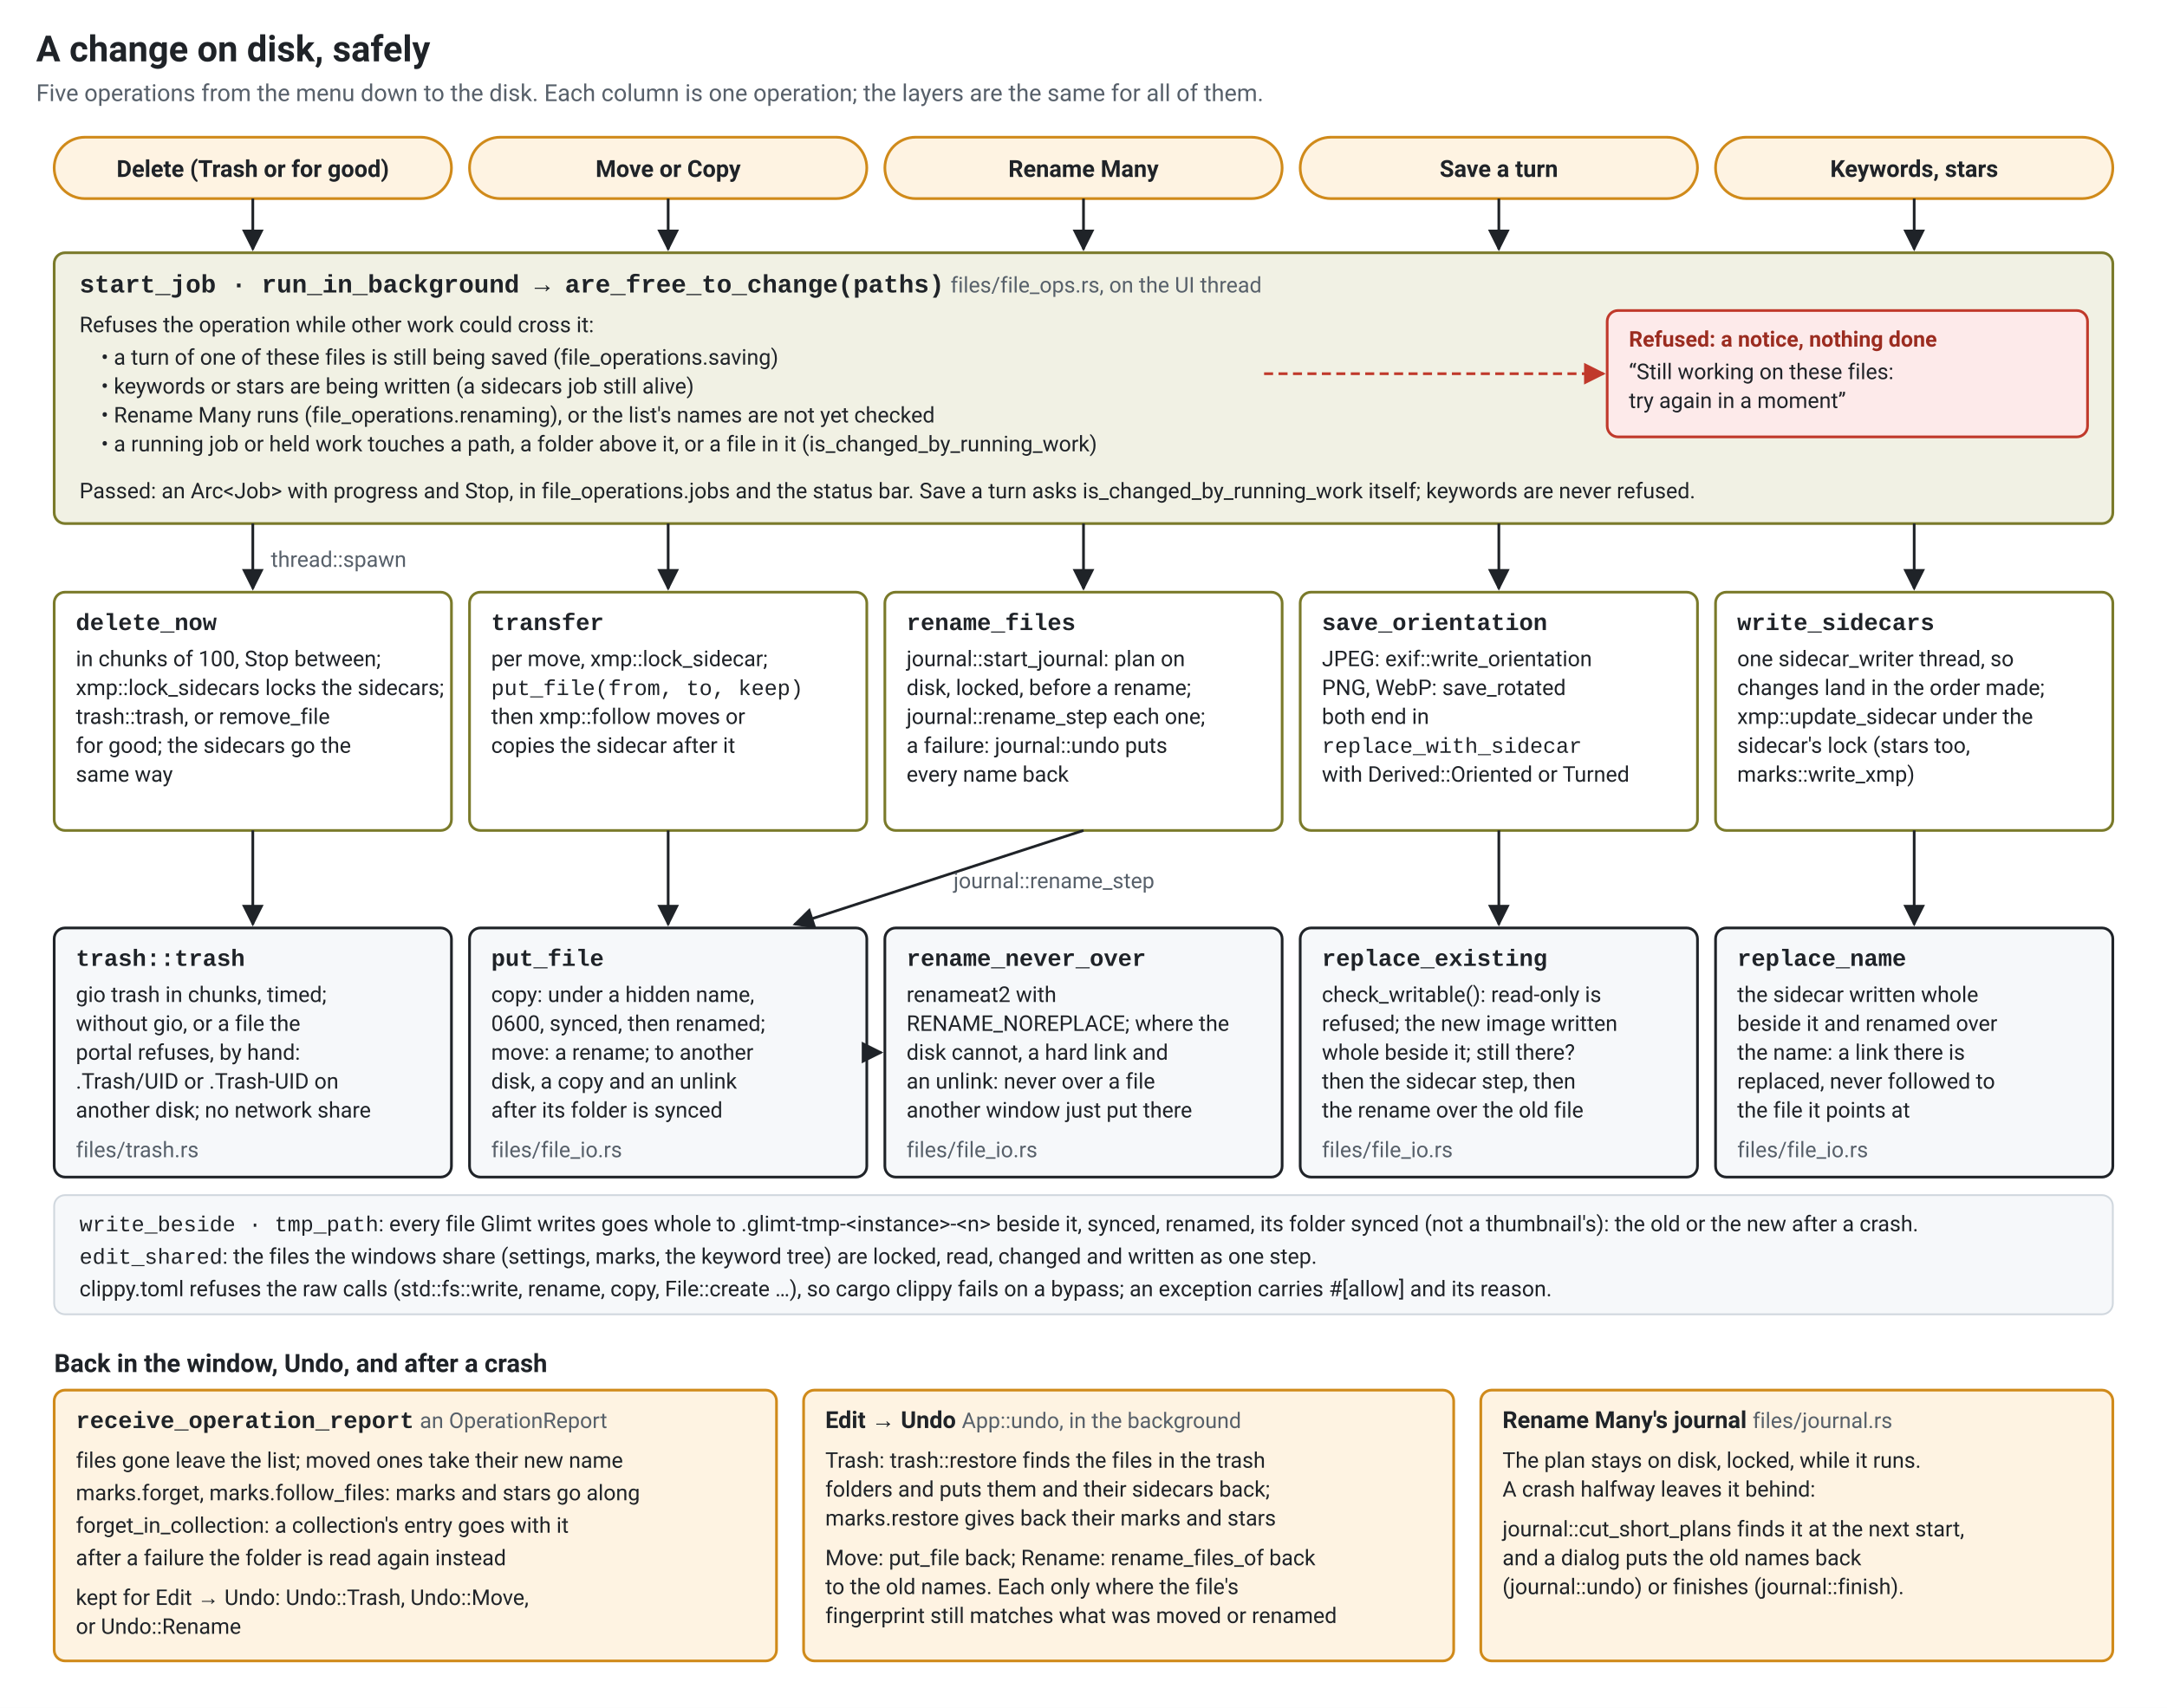
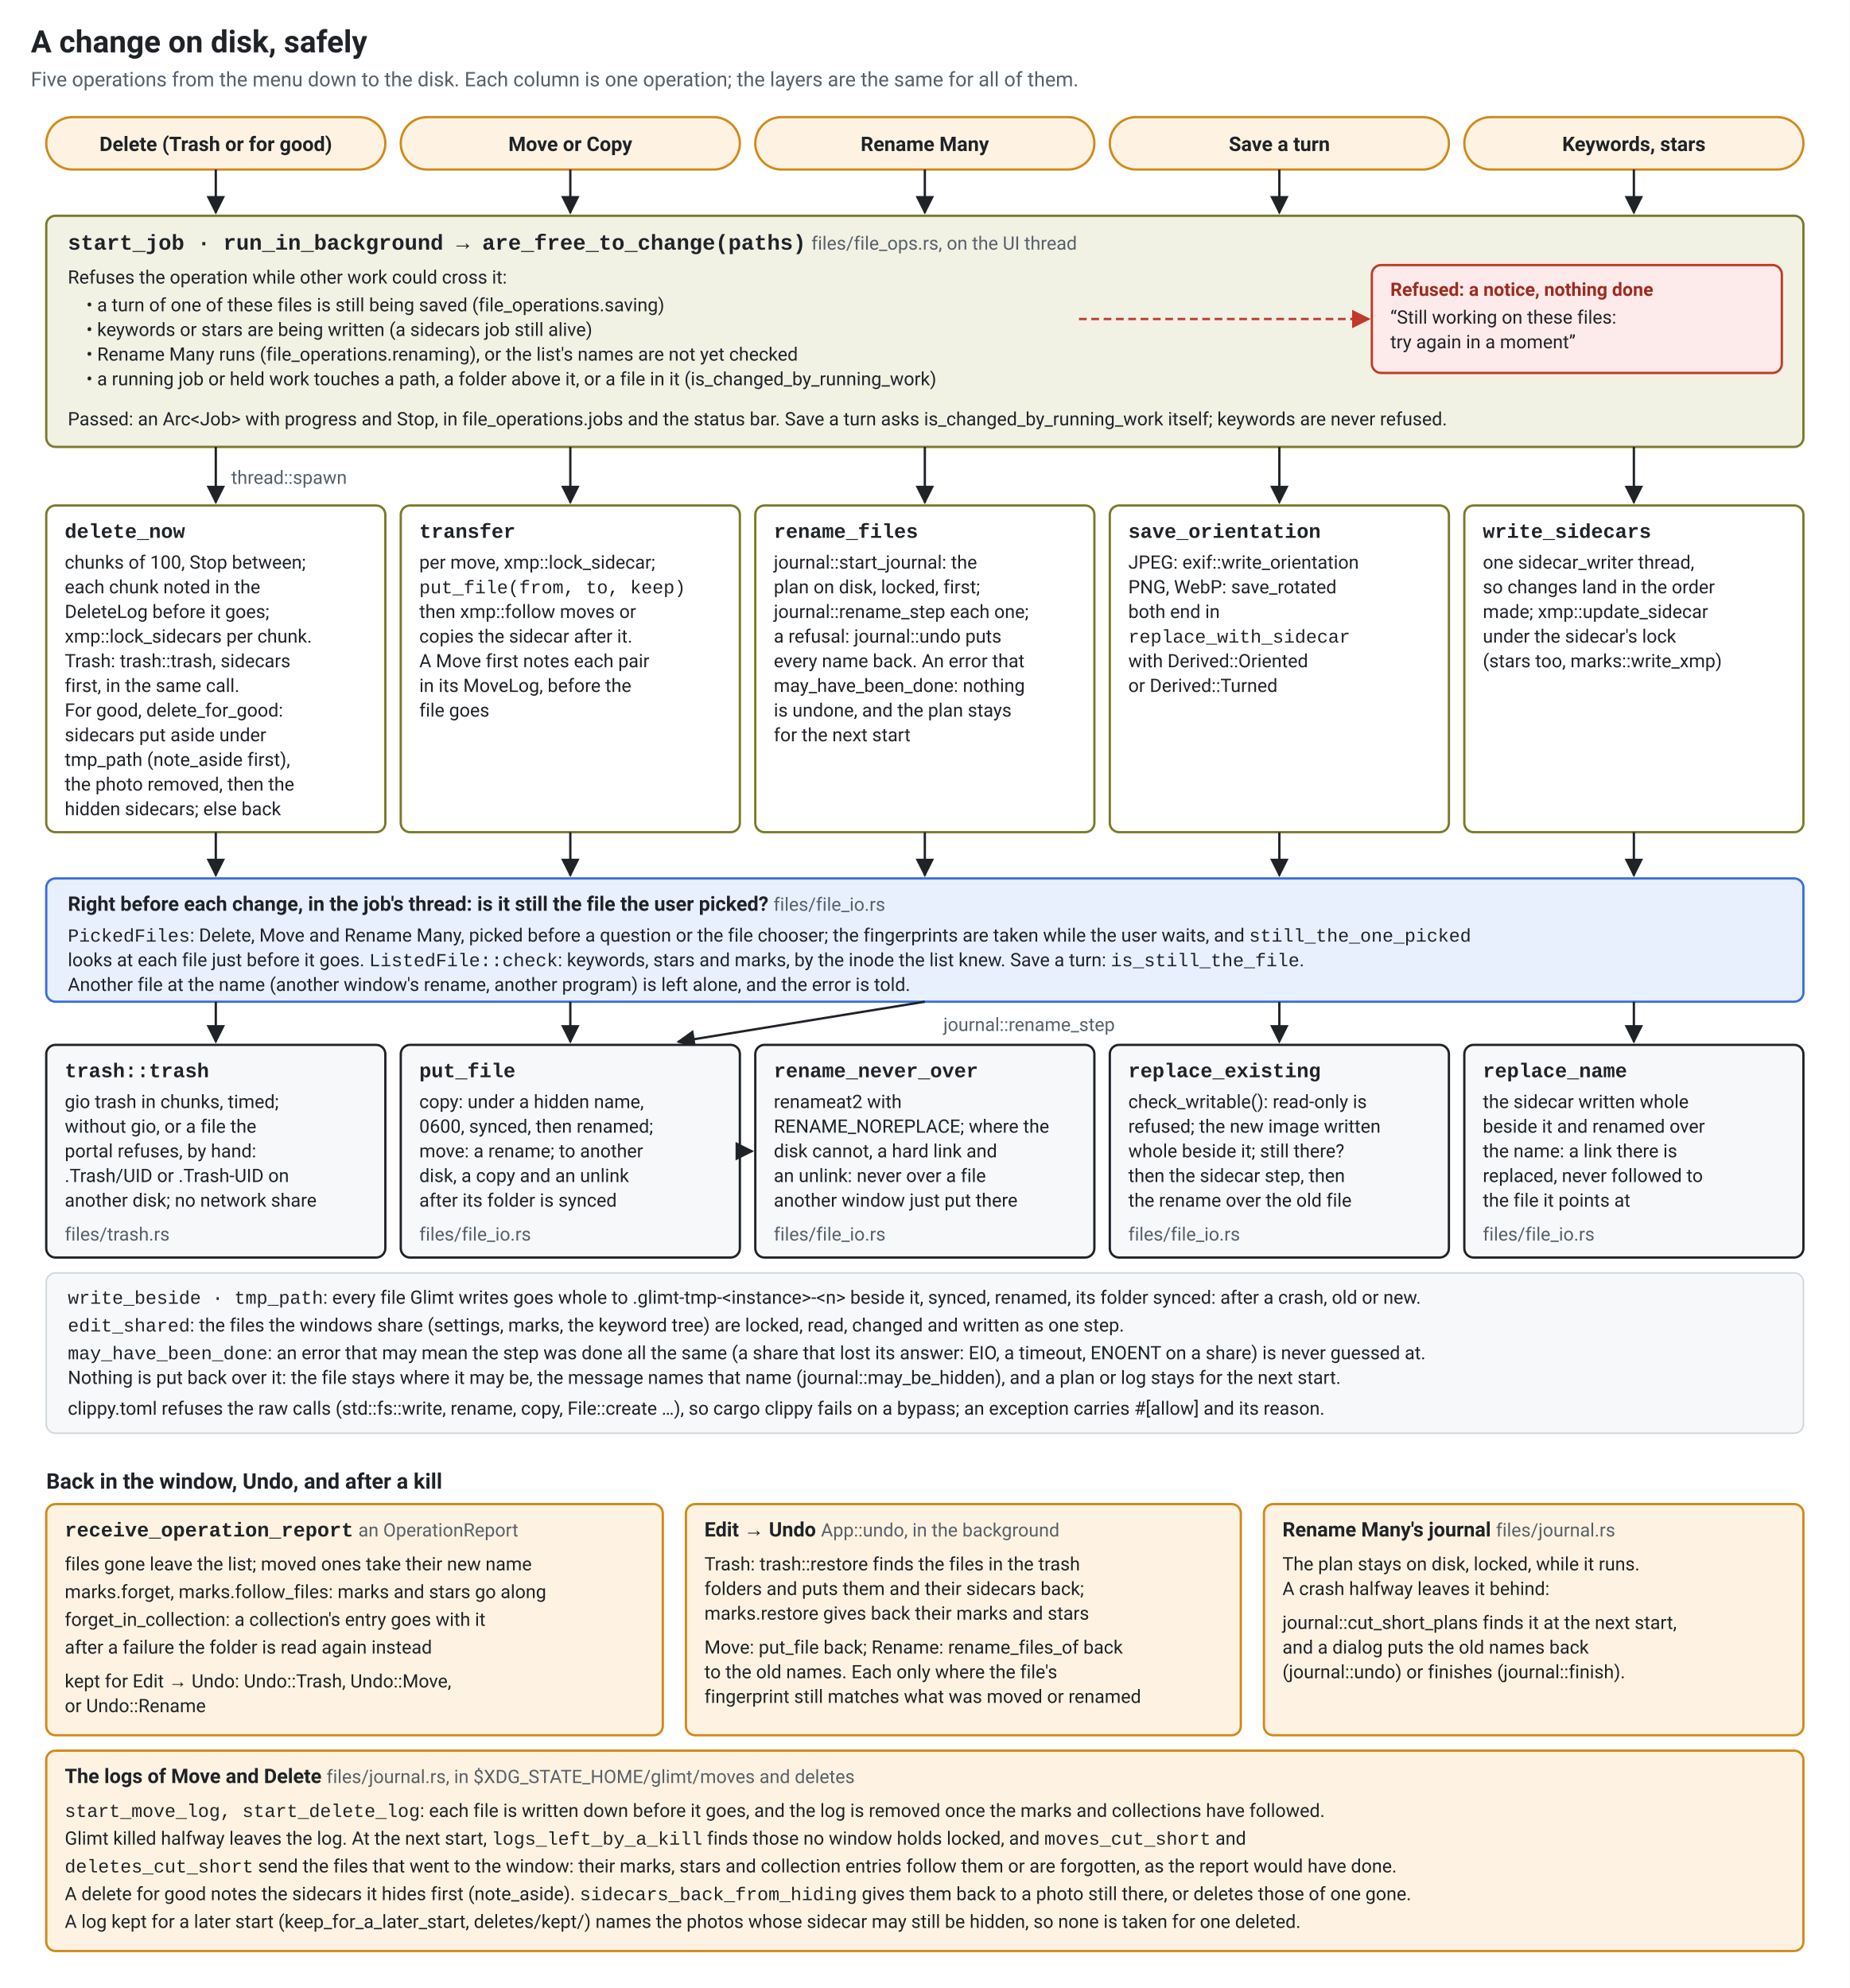
- <svg xmlns="http://www.w3.org/2000/svg" viewBox="0 0 1200 946" width="1200" height="946" role="img" aria-label="How Glimt changes a file on disk safely. An action passes are_free_to_change, which refuses while other work touches the same files. The job runs in its own thread and changes the disk only through one function per kind of change: trash, put_file, rename_never_over, replace_existing and replace_name, each writing whole under a hidden temporary name and renaming, never over another file. The result comes back as an OperationReport: the list, marks, stars and collection entries follow, and Undo is kept; Rename Many's journal puts names right after a crash.">
+ <svg xmlns="http://www.w3.org/2000/svg" viewBox="0 0 1200 1290" width="1200" height="1290" role="img" aria-label="How Glimt changes a file on disk safely. An action passes are_free_to_change, which refuses while other work touches the same files. The job runs in its own thread and changes the disk only through one function per kind of change: trash, put_file, rename_never_over, replace_existing and replace_name, each writing whole under a hidden temporary name and renaming, never over another file. Right before each change, the job's thread looks that the file is still the one picked. An error that may mean a step was done is never guessed at. The result comes back as an OperationReport: the list, marks, stars and collection entries follow, and Undo is kept. Rename Many's plan and the logs of Move and Delete put things right at the next start after a kill.">
  <defs>
    <marker id="arrow" viewBox="0 0 10 10" refX="9" refY="5" markerWidth="8" markerHeight="8" orient="auto-start-reverse">
      <path d="M0,0 L10,5 L0,10 z" fill="#1f2328" />
    </marker>
    <marker id="arrow-red" viewBox="0 0 10 10" refX="9" refY="5" markerWidth="8" markerHeight="8" orient="auto-start-reverse">
      <path d="M0,0 L10,5 L0,10 z" fill="#c0392b" />
    </marker>
  </defs>
-   <rect x="0" y="0" width="1200" height="946" fill="#ffffff" />
+   <rect x="0" y="0" width="1200" height="1290" fill="#ffffff" />
  <g font-family="system-ui, -apple-system, 'Segoe UI', Roboto, 'Helvetica Neue', Arial, sans-serif" fill="#1f2328">
    <text x="20" y="34" font-size="20" font-weight="700">A change on disk, safely</text>
    <text x="20" y="56" font-size="13" fill="#57606a">Five operations from the menu down to the disk. Each column is one operation; the layers are the same for all of them.</text>
    <g font-size="13" font-weight="700" text-anchor="middle">
      <rect x="30" y="76" width="220" height="34" rx="17" fill="#fef3e2" stroke="#d08a1a" stroke-width="1.5" />
      <text x="140" y="98">Delete (Trash or for good)</text>
      <rect x="260" y="76" width="220" height="34" rx="17" fill="#fef3e2" stroke="#d08a1a" stroke-width="1.5" />
      <text x="370" y="98">Move or Copy</text>
      <rect x="490" y="76" width="220" height="34" rx="17" fill="#fef3e2" stroke="#d08a1a" stroke-width="1.5" />
      <text x="600" y="98">Rename Many</text>
      <rect x="720" y="76" width="220" height="34" rx="17" fill="#fef3e2" stroke="#d08a1a" stroke-width="1.5" />
      <text x="830" y="98">Save a turn</text>
      <rect x="950" y="76" width="220" height="34" rx="17" fill="#fef3e2" stroke="#d08a1a" stroke-width="1.5" />
      <text x="1060" y="98">Keywords, stars</text>
    </g>
    <g stroke="#1f2328" stroke-width="1.5">
      <line x1="140" y1="110" x2="140" y2="138" marker-end="url(#arrow)" />
      <line x1="370" y1="110" x2="370" y2="138" marker-end="url(#arrow)" />
      <line x1="600" y1="110" x2="600" y2="138" marker-end="url(#arrow)" />
      <line x1="830" y1="110" x2="830" y2="138" marker-end="url(#arrow)" />
      <line x1="1060" y1="110" x2="1060" y2="138" marker-end="url(#arrow)" />
    </g>
    <rect x="30" y="140" width="1140" height="150" rx="6" fill="#f1f1e4" stroke="#7a7a2a" stroke-width="1.5" />
    <text x="44" y="162" font-size="14" font-weight="700">
      <tspan font-family="ui-monospace, SFMono-Regular, Menlo, Consolas, 'Liberation Mono', monospace">start_job · run_in_background → are_free_to_change(paths)</tspan>
      <tspan font-weight="400" font-size="12" fill="#57606a">files/file_ops.rs, on the UI thread</tspan>
    </text>
    <g font-size="12">
      <text x="44" y="184">Refuses the operation while other work could cross it:</text>
      <text x="56" y="202">• a turn of one of these files is still being saved (file_operations.saving)</text>
      <text x="56" y="218">• keywords or stars are being written (a sidecars job still alive)</text>
      <text x="56" y="234">• Rename Many runs (file_operations.renaming), or the list's names are not yet checked</text>
      <text x="56" y="250">• a running job or held work touches a path, a folder above it, or a file in it (is_changed_by_running_work)</text>
      <text x="44" y="276">Passed: an Arc&lt;Job&gt; with progress and Stop, in file_operations.jobs and the status bar. Save a turn asks is_changed_by_running_work itself; keywords are never refused.</text>
    </g>
    <rect x="890" y="172" width="266" height="70" rx="6" fill="#fdeaea" stroke="#c0392b" stroke-width="1.5" />
    <text x="902" y="192" font-size="12" font-weight="700" fill="#9b2c20">Refused: a notice, nothing done</text>
    <text x="902" y="210" font-size="12">“Still working on these files:</text>
    <text x="902" y="226" font-size="12">try again in a moment”</text>
    <line x1="700" y1="207" x2="888" y2="207" stroke="#c0392b" stroke-width="1.5" stroke-dasharray="5 3" marker-end="url(#arrow-red)" />
    <g stroke="#1f2328" stroke-width="1.5">
      <line x1="140" y1="290" x2="140" y2="326" marker-end="url(#arrow)" />
      <line x1="370" y1="290" x2="370" y2="326" marker-end="url(#arrow)" />
      <line x1="600" y1="290" x2="600" y2="326" marker-end="url(#arrow)" />
      <line x1="830" y1="290" x2="830" y2="326" marker-end="url(#arrow)" />
      <line x1="1060" y1="290" x2="1060" y2="326" marker-end="url(#arrow)" />
    </g>
    <text x="150" y="314" font-size="12" fill="#57606a">thread::spawn</text>
    <g font-size="12">
-       <rect x="30" y="328" width="220" height="132" rx="6" fill="#ffffff" stroke="#7a7a2a" stroke-width="1.5" />
+       <rect x="30" y="328" width="220" height="212" rx="6" fill="#ffffff" stroke="#7a7a2a" stroke-width="1.5" />
      <text x="42" y="349" font-size="13" font-weight="700" font-family="ui-monospace, SFMono-Regular, Menlo, Consolas, 'Liberation Mono', monospace">delete_now</text>
-       <text x="42" y="369">in chunks of 100, Stop between;</text>
-       <text x="42" y="385">xmp::lock_sidecars locks the sidecars;</text>
-       <text x="42" y="401">trash::trash, or remove_file</text>
-       <text x="42" y="417">for good; the sidecars go the</text>
-       <text x="42" y="433">same way</text>
-       <rect x="260" y="328" width="220" height="132" rx="6" fill="#ffffff" stroke="#7a7a2a" stroke-width="1.5" />
+       <text x="42" y="369">chunks of 100, Stop between;</text>
+       <text x="42" y="385">each chunk noted in the</text>
+       <text x="42" y="401">DeleteLog before it goes;</text>
+       <text x="42" y="417">xmp::lock_sidecars per chunk.</text>
+       <text x="42" y="433">Trash: trash::trash, sidecars</text>
+       <text x="42" y="449">first, in the same call.</text>
+       <text x="42" y="465">For good, delete_for_good:</text>
+       <text x="42" y="481">sidecars put aside under</text>
+       <text x="42" y="497">tmp_path (note_aside first),</text>
+       <text x="42" y="513">the photo removed, then the</text>
+       <text x="42" y="529">hidden sidecars; else back</text>
+       <rect x="260" y="328" width="220" height="212" rx="6" fill="#ffffff" stroke="#7a7a2a" stroke-width="1.5" />
      <text x="272" y="349" font-size="13" font-weight="700" font-family="ui-monospace, SFMono-Regular, Menlo, Consolas, 'Liberation Mono', monospace">transfer</text>
      <text x="272" y="369">per move, xmp::lock_sidecar;</text>
      <text x="272" y="385" font-family="ui-monospace, SFMono-Regular, Menlo, Consolas, 'Liberation Mono', monospace">put_file(from, to, keep)</text>
      <text x="272" y="401">then xmp::follow moves or</text>
-       <text x="272" y="417">copies the sidecar after it</text>
-       <rect x="490" y="328" width="220" height="132" rx="6" fill="#ffffff" stroke="#7a7a2a" stroke-width="1.5" />
+       <text x="272" y="417">copies the sidecar after it.</text>
+       <text x="272" y="433">A Move first notes each pair</text>
+       <text x="272" y="449">in its MoveLog, before the</text>
+       <text x="272" y="465">file goes</text>
+       <rect x="490" y="328" width="220" height="212" rx="6" fill="#ffffff" stroke="#7a7a2a" stroke-width="1.5" />
      <text x="502" y="349" font-size="13" font-weight="700" font-family="ui-monospace, SFMono-Regular, Menlo, Consolas, 'Liberation Mono', monospace">rename_files</text>
-       <text x="502" y="369">journal::start_journal: plan on</text>
-       <text x="502" y="385">disk, locked, before a rename;</text>
+       <text x="502" y="369">journal::start_journal: the</text>
+       <text x="502" y="385">plan on disk, locked, first;</text>
      <text x="502" y="401">journal::rename_step each one;</text>
-       <text x="502" y="417">a failure: journal::undo puts</text>
-       <text x="502" y="433">every name back</text>
-       <rect x="720" y="328" width="220" height="132" rx="6" fill="#ffffff" stroke="#7a7a2a" stroke-width="1.5" />
+       <text x="502" y="417">a refusal: journal::undo puts</text>
+       <text x="502" y="433">every name back. An error that</text>
+       <text x="502" y="449">may_have_been_done: nothing</text>
+       <text x="502" y="465">is undone, and the plan stays</text>
+       <text x="502" y="481">for the next start</text>
+       <rect x="720" y="328" width="220" height="212" rx="6" fill="#ffffff" stroke="#7a7a2a" stroke-width="1.5" />
      <text x="732" y="349" font-size="13" font-weight="700" font-family="ui-monospace, SFMono-Regular, Menlo, Consolas, 'Liberation Mono', monospace">save_orientation</text>
      <text x="732" y="369">JPEG: exif::write_orientation</text>
      <text x="732" y="385">PNG, WebP: save_rotated</text>
      <text x="732" y="401">both end in</text>
      <text x="732" y="417" font-family="ui-monospace, SFMono-Regular, Menlo, Consolas, 'Liberation Mono', monospace">replace_with_sidecar</text>
-       <text x="732" y="433">with Derived::Oriented or Turned</text>
-       <rect x="950" y="328" width="220" height="132" rx="6" fill="#ffffff" stroke="#7a7a2a" stroke-width="1.5" />
+       <text x="732" y="433">with Derived::Oriented</text>
+       <text x="732" y="449">or Derived::Turned</text>
+       <rect x="950" y="328" width="220" height="212" rx="6" fill="#ffffff" stroke="#7a7a2a" stroke-width="1.5" />
      <text x="962" y="349" font-size="13" font-weight="700" font-family="ui-monospace, SFMono-Regular, Menlo, Consolas, 'Liberation Mono', monospace">write_sidecars</text>
-       <text x="962" y="369">one sidecar_writer thread, so</text>
-       <text x="962" y="385">changes land in the order made;</text>
-       <text x="962" y="401">xmp::update_sidecar under the</text>
-       <text x="962" y="417">sidecar's lock (stars too,</text>
-       <text x="962" y="433">marks::write_xmp)</text>
-     </g>
-     <g stroke="#1f2328" stroke-width="1.5">
-       <line x1="140" y1="460" x2="140" y2="512" marker-end="url(#arrow)" />
-       <line x1="370" y1="460" x2="370" y2="512" marker-end="url(#arrow)" />
-       <line x1="600" y1="460" x2="440" y2="512" marker-end="url(#arrow)" />
-       <line x1="830" y1="460" x2="830" y2="512" marker-end="url(#arrow)" />
-       <line x1="1060" y1="460" x2="1060" y2="512" marker-end="url(#arrow)" />
-     </g>
-     <text x="528" y="492" font-size="12" fill="#57606a">journal::rename_step</text>
-     <g font-size="12">
-       <rect x="30" y="514" width="220" height="138" rx="6" fill="#f6f8fa" stroke="#1f2328" stroke-width="1.5" />
-       <text x="42" y="535" font-size="13" font-weight="700" font-family="ui-monospace, SFMono-Regular, Menlo, Consolas, 'Liberation Mono', monospace">trash::trash</text>
-       <text x="42" y="555">gio trash in chunks, timed;</text>
-       <text x="42" y="571">without gio, or a file the</text>
-       <text x="42" y="587">portal refuses, by hand:</text>
-       <text x="42" y="603">.Trash/UID or .Trash-UID on</text>
-       <text x="42" y="619">another disk; no network share</text>
-       <text x="42" y="641" fill="#57606a">files/trash.rs</text>
-       <rect x="260" y="514" width="220" height="138" rx="6" fill="#f6f8fa" stroke="#1f2328" stroke-width="1.5" />
-       <text x="272" y="535" font-size="13" font-weight="700" font-family="ui-monospace, SFMono-Regular, Menlo, Consolas, 'Liberation Mono', monospace">put_file</text>
-       <text x="272" y="555">copy: under a hidden name,</text>
-       <text x="272" y="571">0600, synced, then renamed;</text>
-       <text x="272" y="587">move: a rename; to another</text>
-       <text x="272" y="603">disk, a copy and an unlink</text>
-       <text x="272" y="619">after its folder is synced</text>
-       <text x="272" y="641" fill="#57606a">files/file_io.rs</text>
-       <rect x="490" y="514" width="220" height="138" rx="6" fill="#f6f8fa" stroke="#1f2328" stroke-width="1.5" />
-       <text x="502" y="535" font-size="13" font-weight="700" font-family="ui-monospace, SFMono-Regular, Menlo, Consolas, 'Liberation Mono', monospace">rename_never_over</text>
-       <text x="502" y="555">renameat2 with</text>
-       <text x="502" y="571">RENAME_NOREPLACE; where the</text>
-       <text x="502" y="587">disk cannot, a hard link and</text>
-       <text x="502" y="603">an unlink: never over a file</text>
-       <text x="502" y="619">another window just put there</text>
-       <text x="502" y="641" fill="#57606a">files/file_io.rs</text>
-       <rect x="720" y="514" width="220" height="138" rx="6" fill="#f6f8fa" stroke="#1f2328" stroke-width="1.5" />
-       <text x="732" y="535" font-size="13" font-weight="700" font-family="ui-monospace, SFMono-Regular, Menlo, Consolas, 'Liberation Mono', monospace">replace_existing</text>
-       <text x="732" y="555">check_writable(): read-only is</text>
-       <text x="732" y="571">refused; the new image written</text>
-       <text x="732" y="587">whole beside it; still there?</text>
-       <text x="732" y="603">then the sidecar step, then</text>
-       <text x="732" y="619">the rename over the old file</text>
-       <text x="732" y="641" fill="#57606a">files/file_io.rs</text>
-       <rect x="950" y="514" width="220" height="138" rx="6" fill="#f6f8fa" stroke="#1f2328" stroke-width="1.5" />
-       <text x="962" y="535" font-size="13" font-weight="700" font-family="ui-monospace, SFMono-Regular, Menlo, Consolas, 'Liberation Mono', monospace">replace_name</text>
-       <text x="962" y="555">the sidecar written whole</text>
-       <text x="962" y="571">beside it and renamed over</text>
-       <text x="962" y="587">the name: a link there is</text>
-       <text x="962" y="603">replaced, never followed to</text>
-       <text x="962" y="619">the file it points at</text>
-       <text x="962" y="641" fill="#57606a">files/file_io.rs</text>
-     </g>
-     <line x1="480" y1="583" x2="488" y2="583" stroke="#1f2328" stroke-width="1.5" marker-end="url(#arrow)" />
-     <rect x="30" y="662" width="1140" height="66" rx="6" fill="#f6f8fa" stroke="#d0d7de" />
-     <text x="44" y="682" font-size="12">
-       <tspan font-family="ui-monospace, SFMono-Regular, Menlo, Consolas, 'Liberation Mono', monospace">write_beside · tmp_path</tspan>: every file Glimt writes goes whole to .glimt-tmp-&lt;instance&gt;-&lt;n&gt; beside it, synced, renamed, its folder synced (not a thumbnail's): the old or the new after a crash.</text>
-     <text x="44" y="700" font-size="12">
+       <text x="962" y="369">one sidecar_writer thread,</text>
+       <text x="962" y="385">so changes land in the order</text>
+       <text x="962" y="401">made; xmp::update_sidecar</text>
+       <text x="962" y="417">under the sidecar's lock</text>
+       <text x="962" y="433">(stars too, marks::write_xmp)</text>
+     </g>
+     <g stroke="#1f2328" stroke-width="1.5">
+       <line x1="140" y1="540" x2="140" y2="568" marker-end="url(#arrow)" />
+       <line x1="370" y1="540" x2="370" y2="568" marker-end="url(#arrow)" />
+       <line x1="600" y1="540" x2="600" y2="568" marker-end="url(#arrow)" />
+       <line x1="830" y1="540" x2="830" y2="568" marker-end="url(#arrow)" />
+       <line x1="1060" y1="540" x2="1060" y2="568" marker-end="url(#arrow)" />
+     </g>
+     <rect x="30" y="570" width="1140" height="80" rx="6" fill="#e8f0fe" stroke="#3b6fd8" stroke-width="1.5" />
+     <text x="44" y="591" font-size="13" font-weight="700">Right before each change, in the job's thread: is it still the file the user picked?   <tspan font-weight="400" font-size="12" fill="#57606a">files/file_io.rs</tspan>
+     </text>
+     <g font-size="12">
+       <text x="44" y="611">
+         <tspan font-family="ui-monospace, SFMono-Regular, Menlo, Consolas, 'Liberation Mono', monospace">PickedFiles</tspan>: Delete, Move and Rename Many, picked before a question or the file chooser; the fingerprints are taken while the user waits, and <tspan font-family="ui-monospace, SFMono-Regular, Menlo, Consolas, 'Liberation Mono', monospace">still_the_one_picked</tspan>
+       </text>
+       <text x="44" y="627">looks at each file just before it goes. <tspan font-family="ui-monospace, SFMono-Regular, Menlo, Consolas, 'Liberation Mono', monospace">ListedFile::check</tspan>: keywords, stars and marks, by the inode the list knew. Save a turn: <tspan font-family="ui-monospace, SFMono-Regular, Menlo, Consolas, 'Liberation Mono', monospace">is_still_the_file</tspan>.</text>
+       <text x="44" y="643">Another file at the name (another window's rename, another program) is left alone, and the error is told.</text>
+     </g>
+     <g stroke="#1f2328" stroke-width="1.5">
+       <line x1="140" y1="650" x2="140" y2="676" marker-end="url(#arrow)" />
+       <line x1="370" y1="650" x2="370" y2="676" marker-end="url(#arrow)" />
+       <line x1="600" y1="650" x2="440" y2="676" marker-end="url(#arrow)" />
+       <line x1="830" y1="650" x2="830" y2="676" marker-end="url(#arrow)" />
+       <line x1="1060" y1="650" x2="1060" y2="676" marker-end="url(#arrow)" />
+     </g>
+     <text x="612" y="669" font-size="12" fill="#57606a">journal::rename_step</text>
+     <g font-size="12">
+       <rect x="30" y="678" width="220" height="138" rx="6" fill="#f6f8fa" stroke="#1f2328" stroke-width="1.5" />
+       <text x="42" y="699" font-size="13" font-weight="700" font-family="ui-monospace, SFMono-Regular, Menlo, Consolas, 'Liberation Mono', monospace">trash::trash</text>
+       <text x="42" y="719">gio trash in chunks, timed;</text>
+       <text x="42" y="735">without gio, or a file the</text>
+       <text x="42" y="751">portal refuses, by hand:</text>
+       <text x="42" y="767">.Trash/UID or .Trash-UID on</text>
+       <text x="42" y="783">another disk; no network share</text>
+       <text x="42" y="805" fill="#57606a">files/trash.rs</text>
+       <rect x="260" y="678" width="220" height="138" rx="6" fill="#f6f8fa" stroke="#1f2328" stroke-width="1.5" />
+       <text x="272" y="699" font-size="13" font-weight="700" font-family="ui-monospace, SFMono-Regular, Menlo, Consolas, 'Liberation Mono', monospace">put_file</text>
+       <text x="272" y="719">copy: under a hidden name,</text>
+       <text x="272" y="735">0600, synced, then renamed;</text>
+       <text x="272" y="751">move: a rename; to another</text>
+       <text x="272" y="767">disk, a copy and an unlink</text>
+       <text x="272" y="783">after its folder is synced</text>
+       <text x="272" y="805" fill="#57606a">files/file_io.rs</text>
+       <rect x="490" y="678" width="220" height="138" rx="6" fill="#f6f8fa" stroke="#1f2328" stroke-width="1.5" />
+       <text x="502" y="699" font-size="13" font-weight="700" font-family="ui-monospace, SFMono-Regular, Menlo, Consolas, 'Liberation Mono', monospace">rename_never_over</text>
+       <text x="502" y="719">renameat2 with</text>
+       <text x="502" y="735">RENAME_NOREPLACE; where the</text>
+       <text x="502" y="751">disk cannot, a hard link and</text>
+       <text x="502" y="767">an unlink: never over a file</text>
+       <text x="502" y="783">another window just put there</text>
+       <text x="502" y="805" fill="#57606a">files/file_io.rs</text>
+       <rect x="720" y="678" width="220" height="138" rx="6" fill="#f6f8fa" stroke="#1f2328" stroke-width="1.5" />
+       <text x="732" y="699" font-size="13" font-weight="700" font-family="ui-monospace, SFMono-Regular, Menlo, Consolas, 'Liberation Mono', monospace">replace_existing</text>
+       <text x="732" y="719">check_writable(): read-only is</text>
+       <text x="732" y="735">refused; the new image written</text>
+       <text x="732" y="751">whole beside it; still there?</text>
+       <text x="732" y="767">then the sidecar step, then</text>
+       <text x="732" y="783">the rename over the old file</text>
+       <text x="732" y="805" fill="#57606a">files/file_io.rs</text>
+       <rect x="950" y="678" width="220" height="138" rx="6" fill="#f6f8fa" stroke="#1f2328" stroke-width="1.5" />
+       <text x="962" y="699" font-size="13" font-weight="700" font-family="ui-monospace, SFMono-Regular, Menlo, Consolas, 'Liberation Mono', monospace">replace_name</text>
+       <text x="962" y="719">the sidecar written whole</text>
+       <text x="962" y="735">beside it and renamed over</text>
+       <text x="962" y="751">the name: a link there is</text>
+       <text x="962" y="767">replaced, never followed to</text>
+       <text x="962" y="783">the file it points at</text>
+       <text x="962" y="805" fill="#57606a">files/file_io.rs</text>
+     </g>
+     <line x1="480" y1="747" x2="488" y2="747" stroke="#1f2328" stroke-width="1.5" marker-end="url(#arrow)" />
+     <rect x="30" y="826" width="1140" height="104" rx="6" fill="#f6f8fa" stroke="#d0d7de" />
+     <text x="44" y="846" font-size="12">
+       <tspan font-family="ui-monospace, SFMono-Regular, Menlo, Consolas, 'Liberation Mono', monospace">write_beside · tmp_path</tspan>: every file Glimt writes goes whole to .glimt-tmp-&lt;instance&gt;-&lt;n&gt; beside it, synced, renamed, its folder synced: after a crash, old or new.</text>
+     <text x="44" y="864" font-size="12">
      <tspan font-family="ui-monospace, SFMono-Regular, Menlo, Consolas, 'Liberation Mono', monospace">edit_shared</tspan>: the files the windows share (settings, marks, the keyword tree) are locked, read, changed and written as one step.</text>
-     <text x="44" y="718" font-size="12">clippy.toml refuses the raw calls (std::fs::write, rename, copy, File::create …), so cargo clippy fails on a bypass; an exception carries #[allow] and its reason.</text>
-     <text x="30" y="760" font-size="14" font-weight="700">Back in the window, Undo, and after a crash</text>
-     <g font-size="12">
-       <rect x="30" y="770" width="400" height="150" rx="6" fill="#fef3e2" stroke="#d08a1a" stroke-width="1.5" />
-       <text x="42" y="791" font-size="13" font-weight="700">
+     <text x="44" y="882" font-size="12">
+       <tspan font-family="ui-monospace, SFMono-Regular, Menlo, Consolas, 'Liberation Mono', monospace">may_have_been_done</tspan>: an error that may mean the step was done all the same (a share that lost its answer: EIO, a timeout, ENOENT on a share) is never guessed at.</text>
+     <text x="44" y="898" font-size="12">Nothing is put back over it: the file stays where it may be, the message names that name (journal::may_be_hidden), and a plan or log stays for the next start.</text>
+     <text x="44" y="918" font-size="12">clippy.toml refuses the raw calls (std::fs::write, rename, copy, File::create …), so cargo clippy fails on a bypass; an exception carries #[allow] and its reason.</text>
+     <text x="30" y="966" font-size="14" font-weight="700">Back in the window, Undo, and after a kill</text>
+     <g font-size="12">
+       <rect x="30" y="976" width="400" height="150" rx="6" fill="#fef3e2" stroke="#d08a1a" stroke-width="1.5" />
+       <text x="42" y="997" font-size="13" font-weight="700">
        <tspan font-family="ui-monospace, SFMono-Regular, Menlo, Consolas, 'Liberation Mono', monospace">receive_operation_report</tspan>
        <tspan font-weight="400" font-size="12" fill="#57606a">an OperationReport</tspan>
      </text>
-       <text x="42" y="813">files gone leave the list; moved ones take their new name</text>
-       <text x="42" y="831">marks.forget, marks.follow_files: marks and stars go along</text>
-       <text x="42" y="849">forget_in_collection: a collection's entry goes with it</text>
-       <text x="42" y="867">after a failure the folder is read again instead</text>
-       <text x="42" y="889">kept for Edit → Undo: Undo::Trash, Undo::Move,</text>
-       <text x="42" y="905">or Undo::Rename</text>
-       <rect x="445" y="770" width="360" height="150" rx="6" fill="#fef3e2" stroke="#d08a1a" stroke-width="1.5" />
-       <text x="457" y="791" font-size="13" font-weight="700">Edit → Undo <tspan font-weight="400" font-size="12" fill="#57606a">App::undo, in the background</tspan>
-       </text>
-       <text x="457" y="813">Trash: trash::restore finds the files in the trash</text>
-       <text x="457" y="829">folders and puts them and their sidecars back;</text>
-       <text x="457" y="845">marks.restore gives back their marks and stars</text>
-       <text x="457" y="867">Move: put_file back; Rename: rename_files_of back</text>
-       <text x="457" y="883">to the old names. Each only where the file's</text>
-       <text x="457" y="899">fingerprint still matches what was moved or renamed</text>
-       <rect x="820" y="770" width="350" height="150" rx="6" fill="#fef3e2" stroke="#d08a1a" stroke-width="1.5" />
-       <text x="832" y="791" font-size="13" font-weight="700">Rename Many's journal <tspan font-weight="400" font-size="12" fill="#57606a">files/journal.rs</tspan>
-       </text>
-       <text x="832" y="813">The plan stays on disk, locked, while it runs.</text>
-       <text x="832" y="829">A crash halfway leaves it behind:</text>
-       <text x="832" y="851">journal::cut_short_plans finds it at the next start,</text>
-       <text x="832" y="867">and a dialog puts the old names back</text>
-       <text x="832" y="883">(journal::undo) or finishes (journal::finish).</text>
+       <text x="42" y="1019">files gone leave the list; moved ones take their new name</text>
+       <text x="42" y="1037">marks.forget, marks.follow_files: marks and stars go along</text>
+       <text x="42" y="1055">forget_in_collection: a collection's entry goes with it</text>
+       <text x="42" y="1073">after a failure the folder is read again instead</text>
+       <text x="42" y="1095">kept for Edit → Undo: Undo::Trash, Undo::Move,</text>
+       <text x="42" y="1111">or Undo::Rename</text>
+       <rect x="445" y="976" width="360" height="150" rx="6" fill="#fef3e2" stroke="#d08a1a" stroke-width="1.5" />
+       <text x="457" y="997" font-size="13" font-weight="700">Edit → Undo <tspan font-weight="400" font-size="12" fill="#57606a">App::undo, in the background</tspan>
+       </text>
+       <text x="457" y="1019">Trash: trash::restore finds the files in the trash</text>
+       <text x="457" y="1035">folders and puts them and their sidecars back;</text>
+       <text x="457" y="1051">marks.restore gives back their marks and stars</text>
+       <text x="457" y="1073">Move: put_file back; Rename: rename_files_of back</text>
+       <text x="457" y="1089">to the old names. Each only where the file's</text>
+       <text x="457" y="1105">fingerprint still matches what was moved or renamed</text>
+       <rect x="820" y="976" width="350" height="150" rx="6" fill="#fef3e2" stroke="#d08a1a" stroke-width="1.5" />
+       <text x="832" y="997" font-size="13" font-weight="700">Rename Many's journal <tspan font-weight="400" font-size="12" fill="#57606a">files/journal.rs</tspan>
+       </text>
+       <text x="832" y="1019">The plan stays on disk, locked, while it runs.</text>
+       <text x="832" y="1035">A crash halfway leaves it behind:</text>
+       <text x="832" y="1057">journal::cut_short_plans finds it at the next start,</text>
+       <text x="832" y="1073">and a dialog puts the old names back</text>
+       <text x="832" y="1089">(journal::undo) or finishes (journal::finish).</text>
+       <rect x="30" y="1136" width="1140" height="130" rx="6" fill="#fef3e2" stroke="#d08a1a" stroke-width="1.5" />
+       <text x="42" y="1157" font-size="13" font-weight="700">The logs of Move and Delete <tspan font-weight="400" font-size="12" fill="#57606a">files/journal.rs, in $XDG_STATE_HOME/glimt/moves and deletes</tspan>
+       </text>
+       <text x="42" y="1179">
+         <tspan font-family="ui-monospace, SFMono-Regular, Menlo, Consolas, 'Liberation Mono', monospace">start_move_log, start_delete_log</tspan>: each file is written down before it goes, and the log is removed once the marks and collections have followed.</text>
+       <text x="42" y="1197">Glimt killed halfway leaves the log. At the next start, <tspan font-family="ui-monospace, SFMono-Regular, Menlo, Consolas, 'Liberation Mono', monospace">logs_left_by_a_kill</tspan> finds those no window holds locked, and <tspan font-family="ui-monospace, SFMono-Regular, Menlo, Consolas, 'Liberation Mono', monospace">moves_cut_short</tspan> and</text>
+       <text x="42" y="1215">
+         <tspan font-family="ui-monospace, SFMono-Regular, Menlo, Consolas, 'Liberation Mono', monospace">deletes_cut_short</tspan> send the files that went to the window: their marks, stars and collection entries follow them or are forgotten, as the report would have done.</text>
+       <text x="42" y="1233">A delete for good notes the sidecars it hides first (note_aside). <tspan font-family="ui-monospace, SFMono-Regular, Menlo, Consolas, 'Liberation Mono', monospace">sidecars_back_from_hiding</tspan> gives them back to a photo still there, or deletes those of one gone.</text>
+       <text x="42" y="1251">A log kept for a later start (keep_for_a_later_start, deletes/kept/) names the photos whose sidecar may still be hidden, so none is taken for one deleted.</text>
    </g>
  </g>
</svg>
